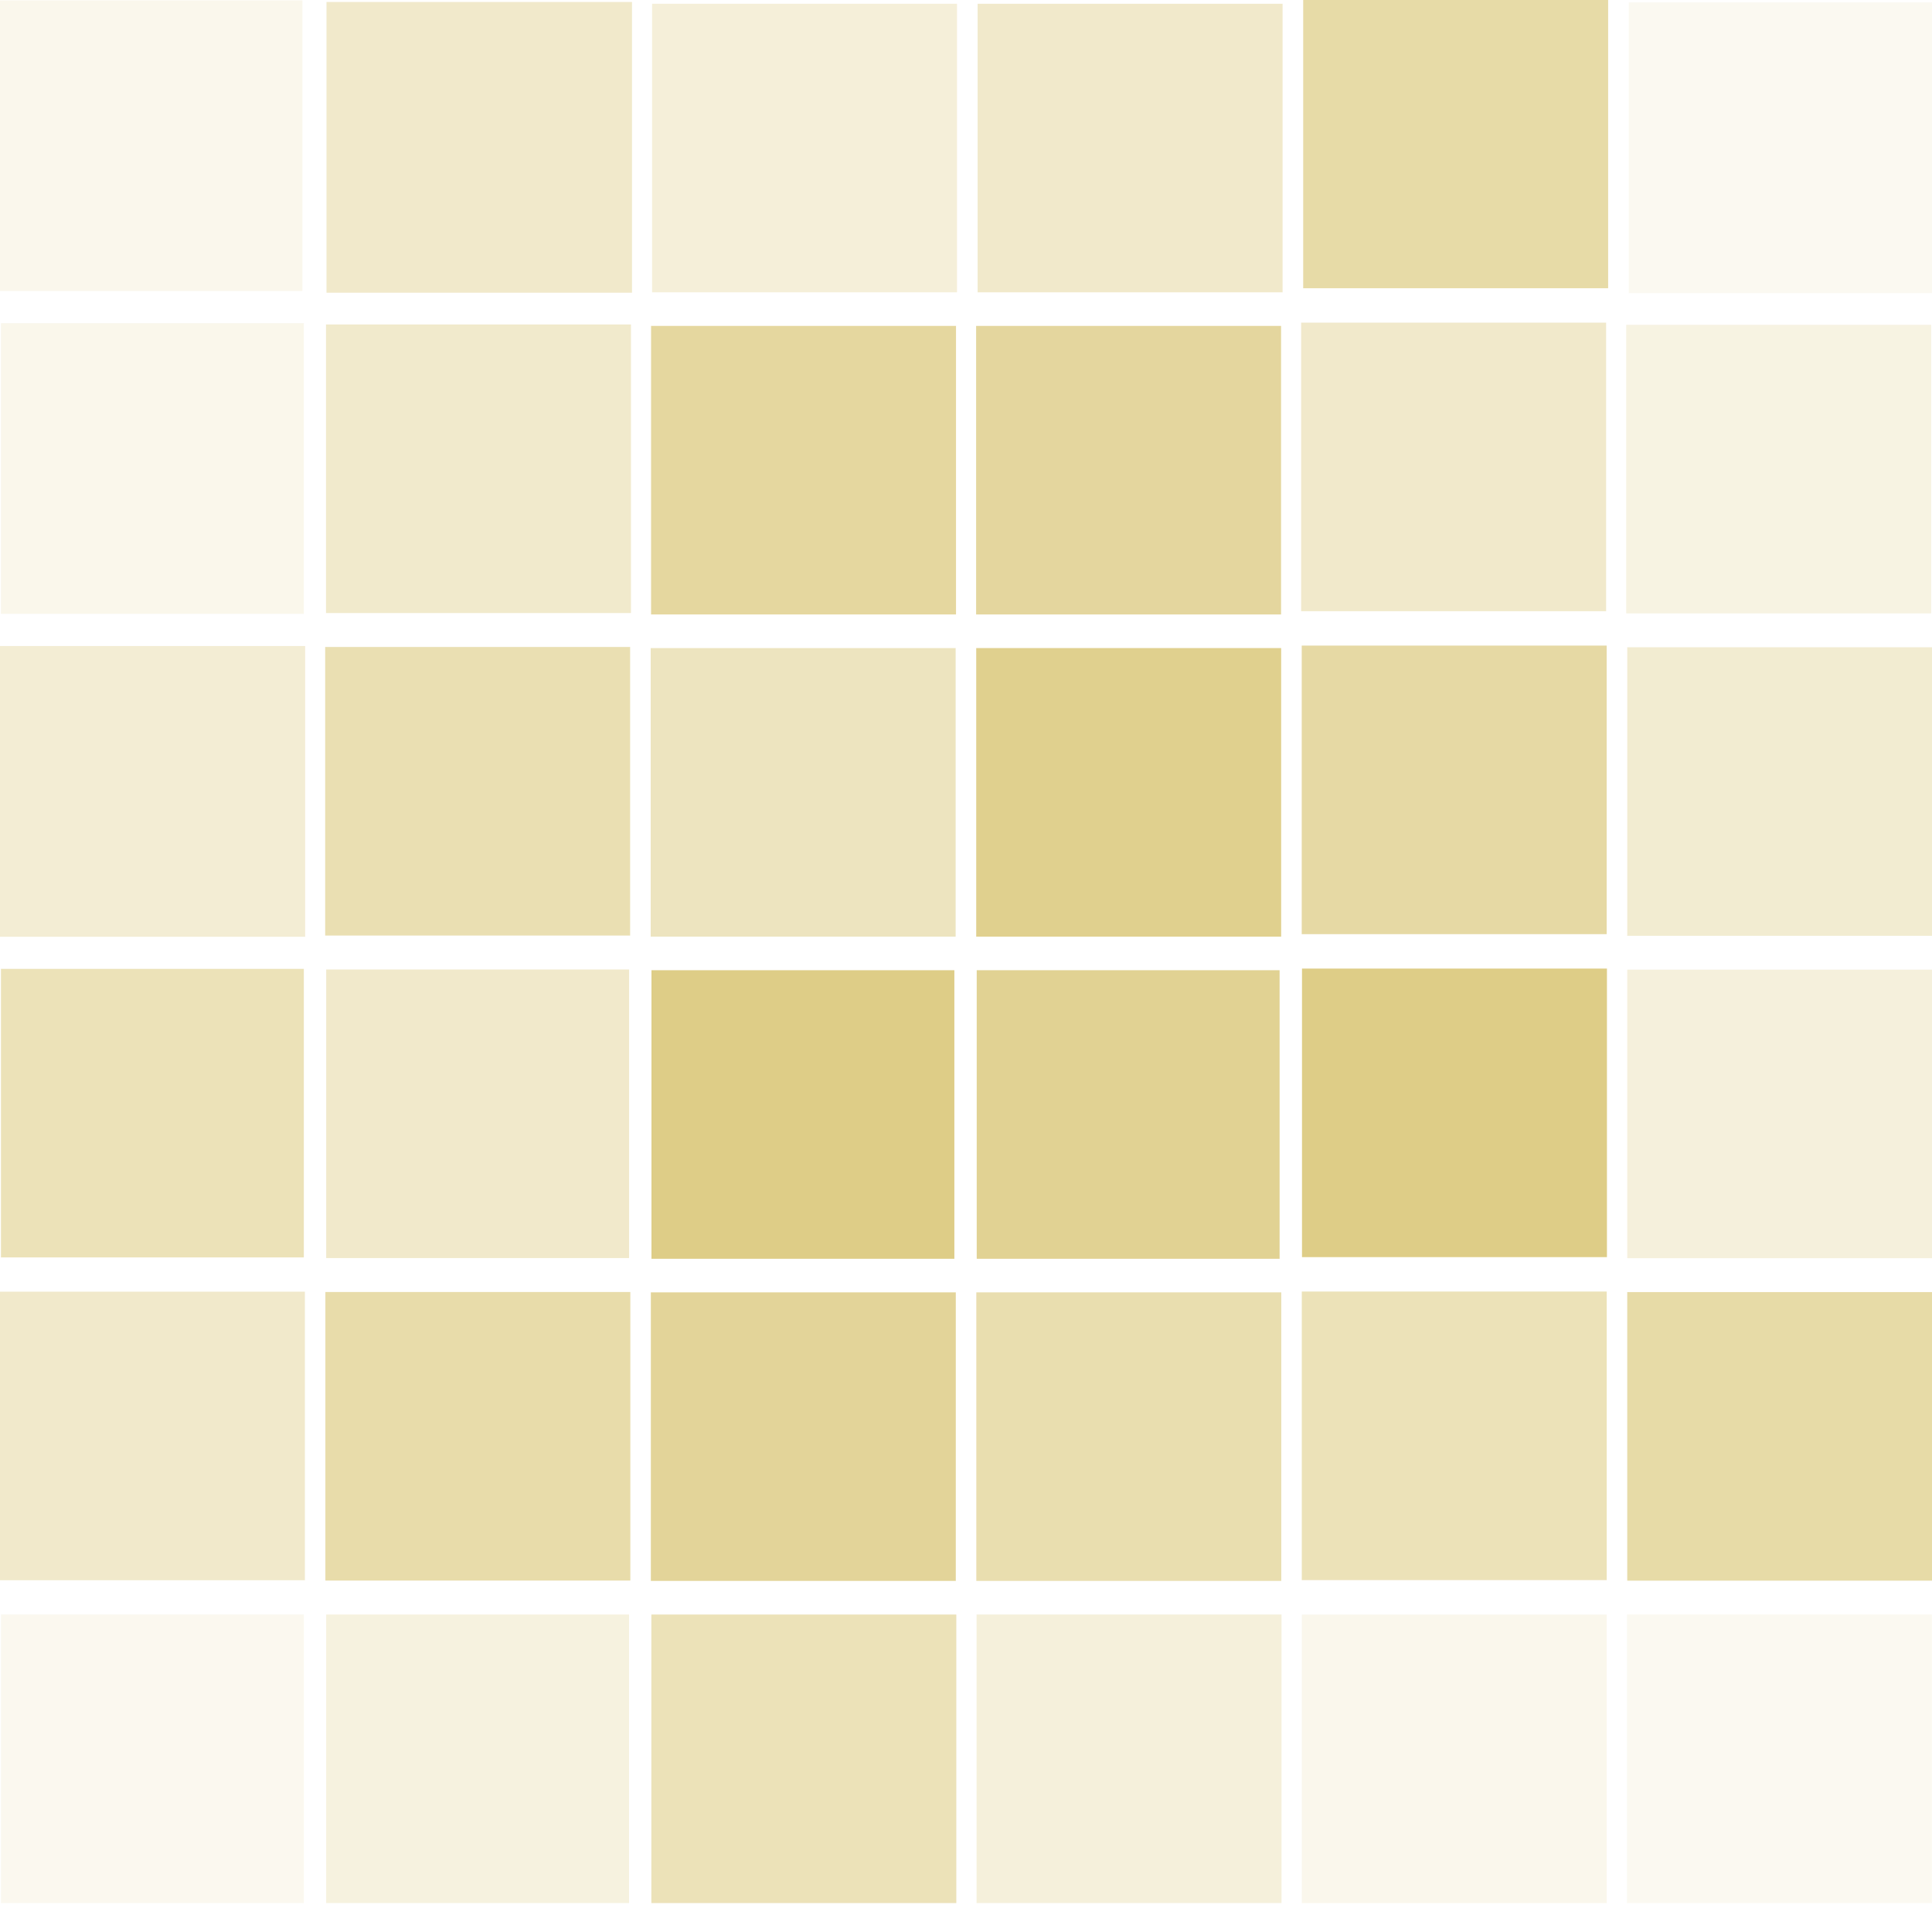
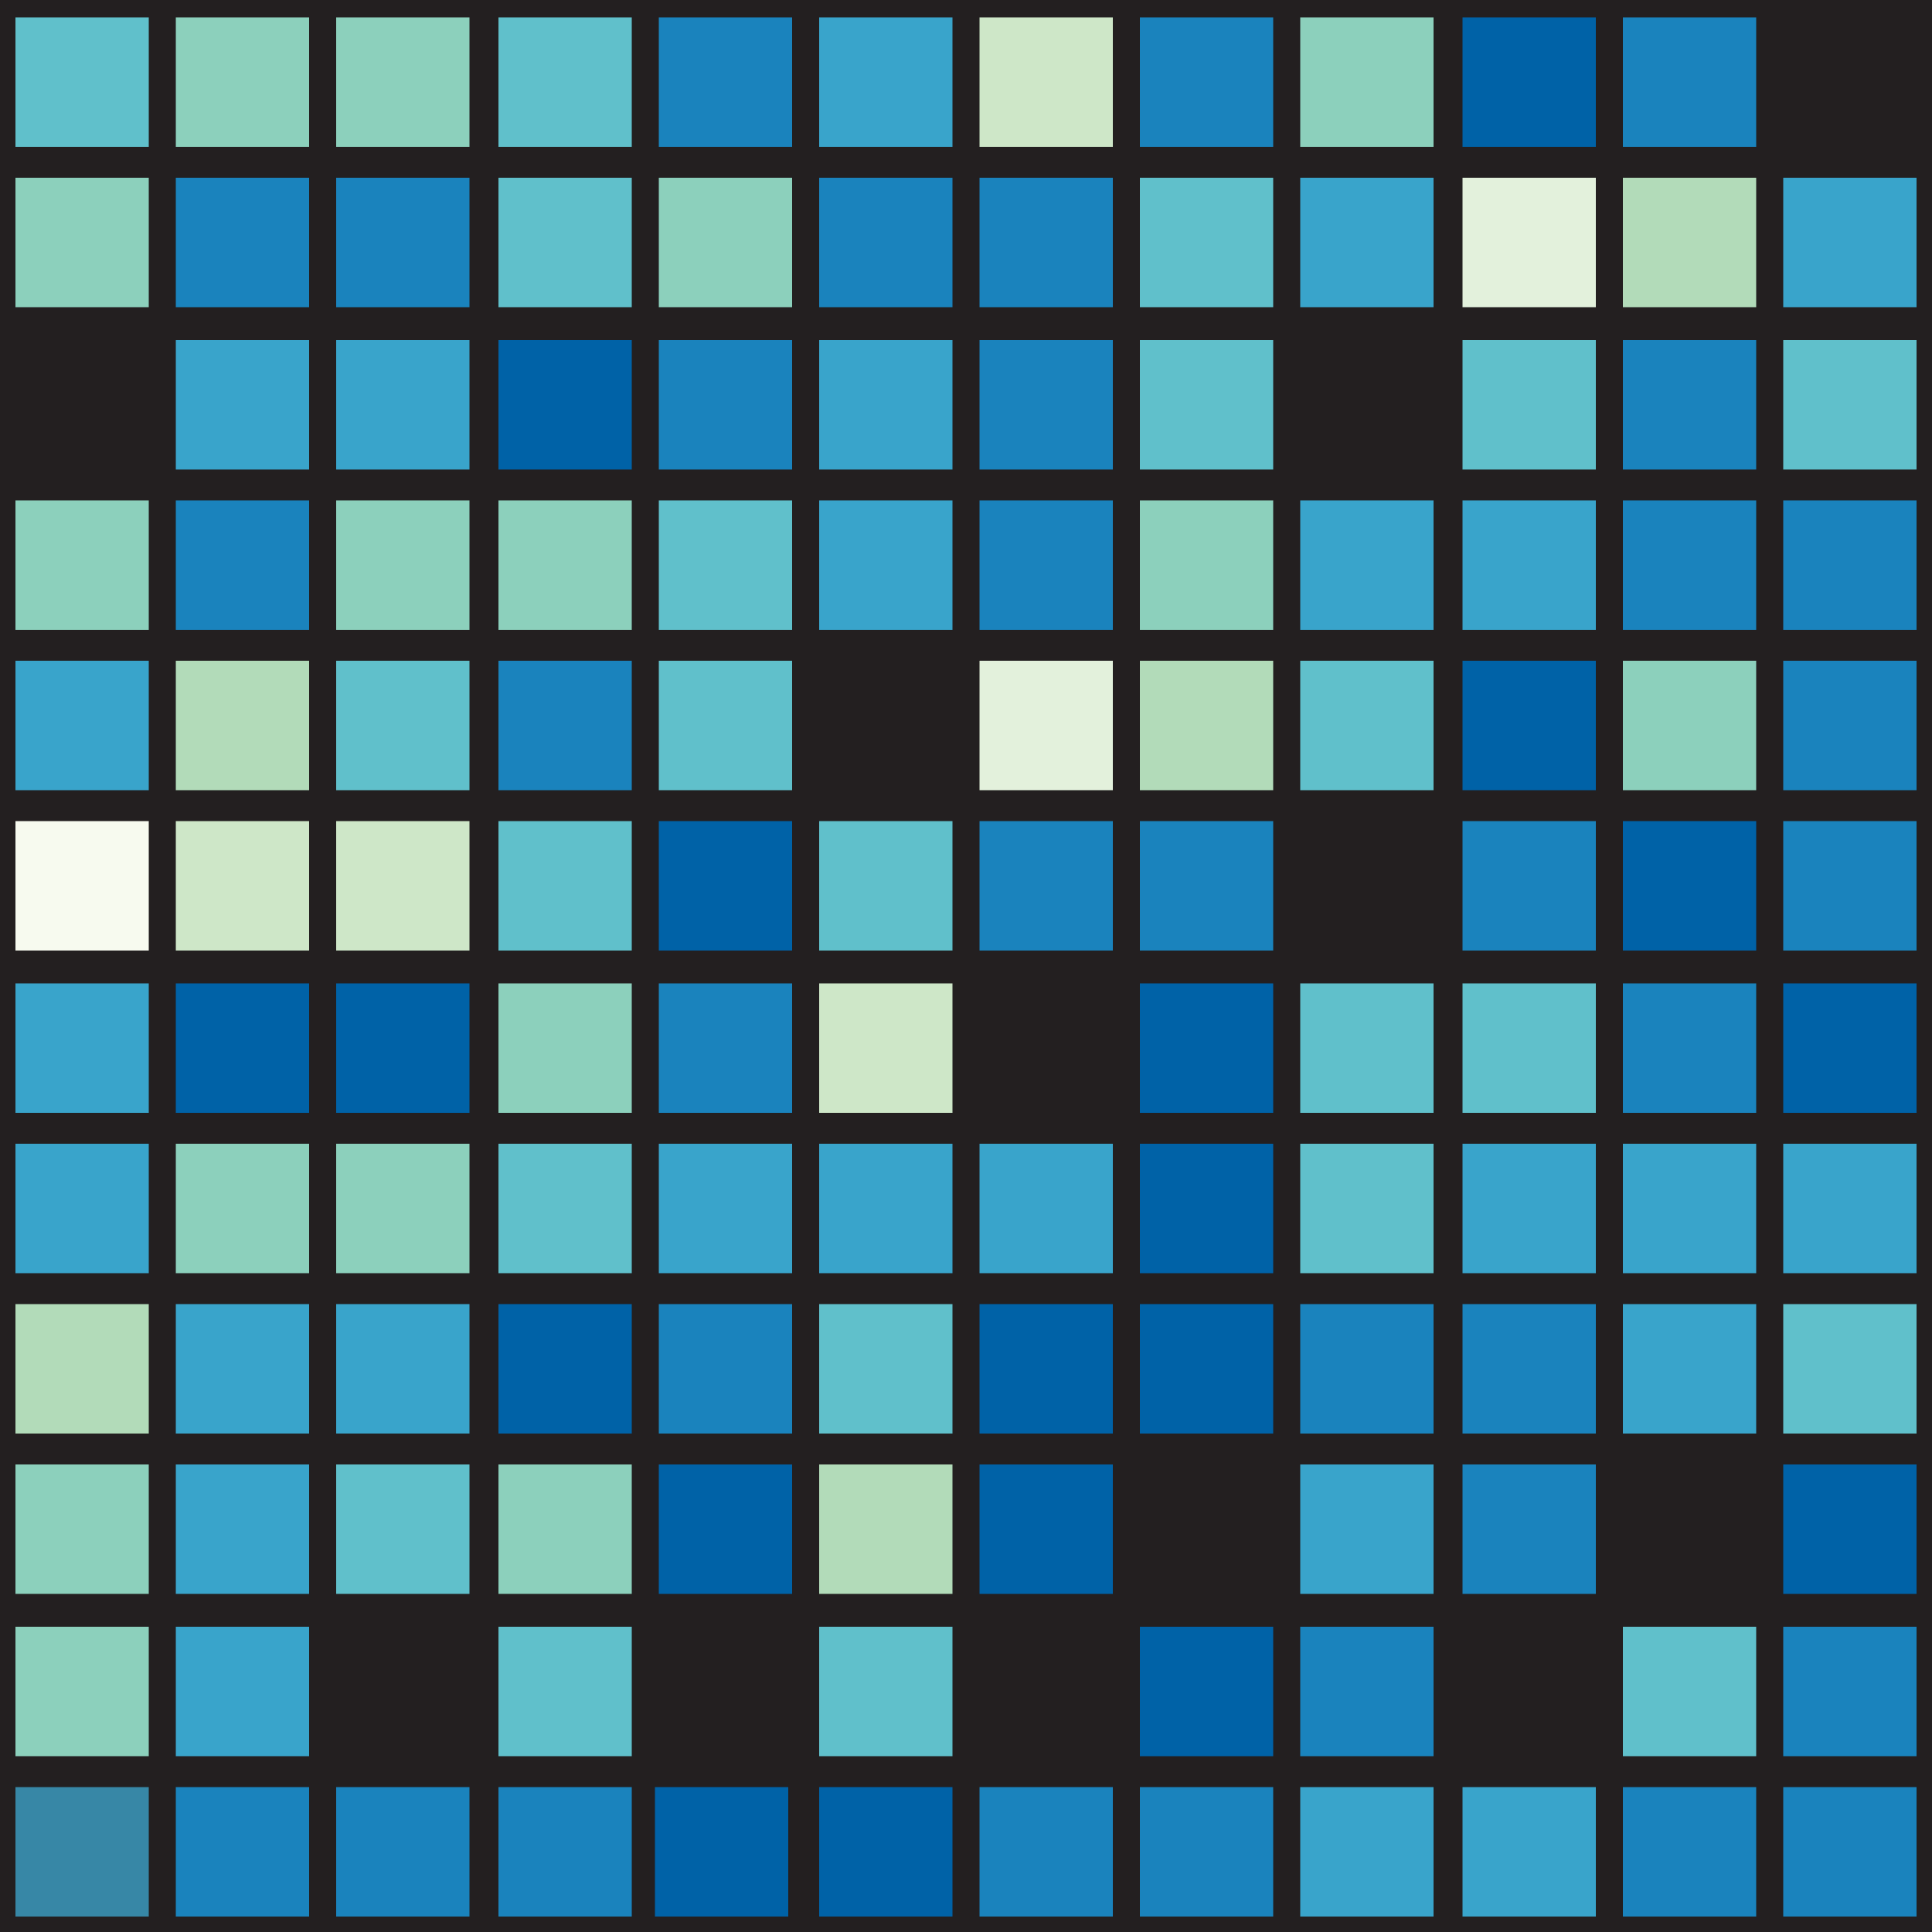
- <svg xmlns="http://www.w3.org/2000/svg" version="1.1" id="Layer_1" x="0px" y="0px" width="100px" height="100px" viewBox="0 0 100 100" style="enable-background:new 0 0 100 100;" xml:space="preserve">
-   <defs id="defs106" />
-   <rect x="-0.018" y="33.438" style="opacity:0.357;fill:#decd87;fill-opacity:1;stroke-width:0.707" width="15.812" height="15.049" id="rect69" />
-   <path style="opacity:0.429;fill:#decd87;fill-opacity:1;stroke-width:0.106" d="m 16.874,24.263 v -7.468 h 7.892 7.892 v 7.468 7.468 h -7.892 -7.892 z" id="path4883" />
-   <path style="opacity:0.794;fill:#decd87;fill-opacity:1;stroke-width:0.106" d="m 33.699,24.337 v -7.468 h 7.892 7.892 v 7.468 7.468 H 41.591 33.699 Z" id="path4885" />
-   <path style="opacity:0.81;fill:#decd87;fill-opacity:1;stroke-width:0.106" d="m 50.524,24.337 v -7.468 h 7.892 7.892 v 7.468 7.468 h -7.892 -7.892 z" id="path4887" />
-   <path style="opacity:0.437;fill:#decd87;fill-opacity:1;stroke-width:0.106" d="m 67.348,24.168 v -7.468 h 7.892 7.892 v 7.468 7.468 h -7.892 -7.892 z" id="path4889" />
-   <path style="opacity:0.246;fill:#decd87;fill-opacity:1;stroke-width:0.106" d="m 84.173,24.28 v -7.468 h 7.892 7.892 v 7.468 7.468 h -7.892 -7.892 z" id="path4891" />
-   <path style="opacity:0.382;fill:#decd87;fill-opacity:1;stroke-width:0.106" d="m 84.226,40.969 v -7.468 h 7.892 7.892 v 7.468 7.468 h -7.892 -7.892 z" id="path4893" />
-   <path style="opacity:0.754;fill:#decd87;fill-opacity:1;stroke-width:0.106" d="m 67.377,40.884 v -7.468 h 7.892 7.892 v 7.468 7.468 h -7.892 -7.892 z" id="path4895" />
-   <path style="opacity:0.944;fill:#decd87;fill-opacity:1;stroke-width:0.106" d="m 50.529,41.012 v -7.468 h 7.892 7.892 v 7.468 7.468 h -7.892 -7.892 z" id="path4897" />
-   <path style="opacity:0.532;fill:#decd87;fill-opacity:1;stroke-width:0.106" d="m 33.68,41.012 v -7.468 h 7.892 7.892 v 7.468 7.468 h -7.892 -7.892 z" id="path4899" />
-   <path style="opacity:0.643;fill:#decd87;fill-opacity:1;stroke-width:0.106" d="m 16.831,40.956 v -7.468 h 7.892 7.892 v 7.468 7.468 h -7.892 -7.892 z" id="path4901" />
-   <path style="opacity:0.587;fill:#decd87;fill-opacity:1;stroke-width:0.106" d="m 0.049,57.616 v -7.468 H 7.888 15.727 v 7.468 7.468 H 7.888 0.049 Z" id="path4905" />
-   <path style="opacity:0.437;fill:#decd87;fill-opacity:1;stroke-width:0.106" d="m 16.885,57.649 v -7.468 h 7.839 7.839 v 7.468 7.468 h -7.839 -7.839 z" id="path4907" />
-   <path style="opacity:1;fill:#decd87;fill-opacity:1;stroke-width:0.106" d="m 67.391,57.601 v -7.468 h 7.892 7.892 v 7.468 7.468 h -7.892 -7.892 z" id="path4913" />
-   <path style="opacity:0.294;fill:#decd87;fill-opacity:1;stroke-width:0.106" d="m 84.226,57.657 v -7.468 h 7.892 7.892 v 7.468 7.468 h -7.892 -7.892 z" id="path4915" />
-   <path style="opacity:0.73;fill:#decd87;fill-opacity:1;stroke-width:0.106" d="m 84.226,74.346 v -7.468 h 7.892 7.892 v 7.468 7.468 h -7.892 -7.892 z" id="path4917" />
-   <path style="opacity:0.587;fill:#decd87;fill-opacity:1;stroke-width:0.106" d="m 67.38,74.318 v -7.468 h 7.892 7.892 v 7.468 7.468 h -7.892 -7.892 z" id="path4919" />
-   <path style="opacity:0.667;fill:#decd87;fill-opacity:1;stroke-width:0.106" d="m 50.534,74.36 v -7.468 h 7.892 7.892 v 7.468 7.468 h -7.892 -7.892 z" id="path4921" />
-   <path style="opacity:0.849;fill:#decd87;fill-opacity:1;stroke-width:0.106" d="m 33.688,74.36 v -7.468 h 7.892 7.892 v 7.468 7.468 h -7.892 -7.892 z" id="path4923" />
-   <path style="opacity:0.706;fill:#decd87;fill-opacity:1;stroke-width:0.106" d="m 16.842,74.342 v -7.468 h 7.892 7.892 v 7.468 7.468 h -7.892 -7.892 z" id="path4925" />
-   <path style="opacity:0.437;fill:#decd87;fill-opacity:1;stroke-width:0.106" d="M -0.004,74.325 V 66.857 H 7.888 15.78 v 7.468 7.468 H 7.888 -0.004 Z" id="path4927" />
-   <path style="opacity:0.135;fill:#decd87;fill-opacity:1;stroke-width:0.106" d="M 0.049,91.035 V 83.566 H 7.888 15.727 v 7.468 7.468 H 7.888 0.049 Z" id="path4929" />
-   <path style="opacity:0.262;fill:#decd87;fill-opacity:1;stroke-width:0.106" d="M 16.882,91.035 V 83.566 h 7.839 7.839 v 7.468 7.468 h -7.839 -7.839 z" id="path4931" />
-   <path style="opacity:0.587;fill:#decd87;fill-opacity:1;stroke-width:0.106" d="m 33.714,91.035 v -7.468 h 7.892 7.892 v 7.468 7.468 h -7.892 -7.892 z" id="path4933" />
-   <path style="opacity:0.302;fill:#decd87;fill-opacity:1;stroke-width:0.106" d="M 50.547,91.035 V 83.566 h 7.892 7.892 v 7.468 7.468 h -7.892 -7.892 z" id="path4935" />
-   <path style="opacity:0.159;fill:#decd87;fill-opacity:1;stroke-width:0.106" d="m 67.38,91.035 v -7.468 h 7.892 7.892 v 7.468 7.468 h -7.892 -7.892 z" id="path4937" />
-   <path style="opacity:0.119;fill:#decd87;fill-opacity:1;stroke-width:0.106" d="m 84.212,91.035 v -7.468 h 7.892 7.892 v 7.468 7.468 h -7.892 -7.892 z" id="path4939" />
-   <path style="opacity:0.897;fill:#decd87;fill-opacity:1;stroke-width:0.106" d="m 50.555,57.686 v -7.468 h 7.839 7.839 v 7.468 7.468 h -7.839 -7.839 z" id="path4941" />
-   <path style="opacity:1;fill:#decd87;fill-opacity:1;stroke-width:0.106" d="m 33.72,57.686 v -7.468 h 7.839 7.839 v 7.468 7.468 h -7.839 -7.839 z" id="path4943" />
-   <path style="opacity:0.167;fill:#decd87;fill-opacity:1;stroke-width:0.106" d="M 0.049,24.25 V 16.729 H 7.888 15.727 v 7.521 7.521 H 7.888 0.049 Z" id="path4976" />
-   <rect x="16.9" y="0.102" style="opacity:0.437;fill:#decd87;fill-opacity:1;stroke-width:0.707" width="15.812" height="15.049" id="rect69-5-7-3" />
-   <rect x="84.304" y="0.123" style="opacity:0.119;fill:#decd87;fill-opacity:1;stroke-width:0.707" width="15.812" height="15.049" id="rect69-5-2-2-6" />
-   <path style="opacity:0.317;fill:#decd87;fill-opacity:1;stroke-width:0.106" d="M 33.751,7.663 V 0.195 h 7.892 7.892 V 7.663 15.131 h -7.892 -7.892 z" id="path4885-1" />
-   <path style="opacity:0.437;fill:#decd87;fill-opacity:1;stroke-width:0.106" d="M 50.602,7.663 V 0.195 h 7.892 7.892 V 7.663 15.131 H 58.494 50.602 Z" id="path4887-2" />
-   <path style="opacity:0.73;fill:#decd87;fill-opacity:1;stroke-width:0.106" d="m 67.453,7.451 v -7.468 h 7.892 7.892 v 7.468 7.468 h -7.892 -7.892 z" id="path4889-9" />
-   <path style="opacity:0.159;fill:#decd87;fill-opacity:1;stroke-width:0.106" d="M -0.026,7.54 V 0.019 H 7.813 15.652 v 7.521 7.521 H 7.813 -0.026 Z" id="path4976-3" />
+ <svg xmlns="http://www.w3.org/2000/svg" version="1.1" id="Layer_1" x="0px" y="0px" width="100px" height="100px" viewBox="0 0 100 100" enable-background="new 0 0 100 100" xml:space="preserve">
+   <g>
+     <rect x="-0.2" y="-0.2" fill="#231F20" width="100.4" height="100.4" />
+     <rect x="50.7" y="0.9" fill="#CEE7C8" width="6.9" height="6.7" />
+     <rect x="50.7" y="9.2" fill="#1A83BD" width="6.9" height="6.7" />
+     <rect x="50.7" y="17.6" fill="#1A83BD" width="6.9" height="6.7" />
+     <rect x="50.7" y="25.9" fill="#1A83BD" width="6.9" height="6.7" />
+     <rect x="50.7" y="59.2" fill="#39A4CB" width="6.9" height="6.7" />
+     <rect x="50.7" y="67.5" fill="#0062A7" width="6.9" height="6.7" />
+     <rect x="50.7" y="75.8" fill="#0062A7" width="6.9" height="6.7" />
+     <rect x="50.7" y="92.5" fill="#1A83BD" width="6.9" height="6.7" />
+     <rect x="50.7" y="34.2" fill="#E3F1DC" width="6.9" height="6.7" />
+     <rect x="50.7" y="42.5" fill="#1A83BD" width="6.9" height="6.7" />
+     <rect x="0.8" y="0.9" fill="#60C0CB" width="6.9" height="6.7" />
+     <rect x="0.8" y="9.2" fill="#8CD0BC" width="6.9" height="6.7" />
+     <rect x="0.8" y="25.9" fill="#8CD0BC" width="6.9" height="6.7" />
+     <rect x="0.8" y="59.2" fill="#39A4CB" width="6.9" height="6.7" />
+     <rect x="0.8" y="67.5" fill="#B2DBB9" width="6.9" height="6.7" />
+     <rect x="0.8" y="75.8" fill="#8CD0BC" width="6.9" height="6.7" />
+     <rect x="0.8" y="84.2" fill="#8CD0BC" width="6.9" height="6.7" />
+     <rect x="0.8" y="92.5" fill="#3787A6" width="6.9" height="6.7" />
+     <rect x="0.8" y="34.2" fill="#39A4CB" width="6.9" height="6.7" />
+     <rect x="0.8" y="42.5" fill="#F7FAEF" width="6.9" height="6.7" />
+     <rect x="0.8" y="50.9" fill="#39A4CB" width="6.9" height="6.7" />
+     <rect x="9.1" y="0.9" fill="#8CD0BC" width="6.9" height="6.7" />
+     <rect x="9.1" y="9.2" fill="#1A83BD" width="6.9" height="6.7" />
+     <rect x="9.1" y="17.6" fill="#39A4CB" width="6.9" height="6.7" />
+     <rect x="9.1" y="25.9" fill="#1A83BD" width="6.9" height="6.7" />
+     <rect x="9.1" y="59.2" fill="#8CD0BC" width="6.9" height="6.7" />
+     <rect x="9.1" y="67.5" fill="#39A4CB" width="6.9" height="6.7" />
+     <rect x="9.1" y="75.8" fill="#39A4CB" width="6.9" height="6.7" />
+     <rect x="9.1" y="84.2" fill="#39A4CB" width="6.9" height="6.7" />
+     <rect x="9.1" y="92.5" fill="#1A83BD" width="6.9" height="6.7" />
+     <rect x="9.1" y="34.2" fill="#B2DBB9" width="6.9" height="6.7" />
+     <rect x="9.1" y="42.5" fill="#CEE7C8" width="6.9" height="6.7" />
+     <rect x="9.1" y="50.9" fill="#0062A7" width="6.9" height="6.7" />
+     <rect x="17.4" y="0.9" fill="#8CD0BC" width="6.9" height="6.7" />
+     <rect x="17.4" y="9.2" fill="#1A83BD" width="6.9" height="6.7" />
+     <rect x="17.4" y="17.6" fill="#39A4CB" width="6.9" height="6.7" />
+     <rect x="17.4" y="25.9" fill="#8CD0BC" width="6.9" height="6.7" />
+     <rect x="17.4" y="59.2" fill="#8CD0BC" width="6.9" height="6.7" />
+     <rect x="17.4" y="67.5" fill="#39A4CB" width="6.9" height="6.7" />
+     <rect x="17.4" y="75.8" fill="#60C0CB" width="6.9" height="6.7" />
+     <rect x="17.4" y="92.5" fill="#1A83BD" width="6.9" height="6.7" />
+     <rect x="17.4" y="34.2" fill="#60C0CB" width="6.9" height="6.7" />
+     <rect x="17.4" y="42.5" fill="#CEE7C8" width="6.9" height="6.7" />
+     <rect x="17.4" y="50.9" fill="#0062A7" width="6.9" height="6.7" />
+     <rect x="25.8" y="0.9" fill="#60C0CB" width="6.9" height="6.7" />
+     <rect x="25.8" y="9.2" fill="#60C0CB" width="6.9" height="6.7" />
+     <rect x="25.8" y="17.6" fill="#0062A7" width="6.9" height="6.7" />
+     <rect x="25.8" y="25.9" fill="#8CD0BC" width="6.9" height="6.7" />
+     <rect x="25.8" y="59.2" fill="#60C0CB" width="6.9" height="6.7" />
+     <rect x="25.8" y="67.5" fill="#0062A7" width="6.9" height="6.7" />
+     <rect x="25.8" y="75.8" fill="#8CD0BC" width="6.9" height="6.7" />
+     <rect x="25.8" y="84.2" fill="#60C0CB" width="6.9" height="6.7" />
+     <rect x="25.8" y="92.5" fill="#1A83BD" width="6.9" height="6.7" />
+     <rect x="25.8" y="34.2" fill="#1A83BD" width="6.9" height="6.7" />
+     <rect x="25.8" y="42.5" fill="#60C0CB" width="6.9" height="6.7" />
+     <rect x="25.8" y="50.9" fill="#8CD0BC" width="6.9" height="6.7" />
+     <rect x="34.1" y="0.9" fill="#1A83BD" width="6.9" height="6.7" />
+     <rect x="34.1" y="9.2" fill="#8CD0BC" width="6.9" height="6.7" />
+     <rect x="34.1" y="17.6" fill="#1A83BD" width="6.9" height="6.7" />
+     <rect x="34.1" y="25.9" fill="#60C0CB" width="6.9" height="6.7" />
+     <rect x="34.1" y="59.2" fill="#39A4CB" width="6.9" height="6.7" />
+     <rect x="34.1" y="67.5" fill="#1A83BD" width="6.9" height="6.7" />
+     <rect x="34.1" y="75.8" fill="#0062A7" width="6.9" height="6.7" />
+     <rect x="34.1" y="34.2" fill="#60C0CB" width="6.9" height="6.7" />
+     <rect x="34.1" y="42.5" fill="#0062A7" width="6.9" height="6.7" />
+     <rect x="34.1" y="50.9" fill="#1A83BD" width="6.9" height="6.7" />
+     <rect x="42.4" y="0.9" fill="#39A4CB" width="6.9" height="6.7" />
+     <rect x="42.4" y="9.2" fill="#1A83BD" width="6.9" height="6.7" />
+     <rect x="42.4" y="17.6" fill="#39A4CB" width="6.9" height="6.7" />
+     <rect x="42.4" y="25.9" fill="#39A4CB" width="6.9" height="6.7" />
+     <rect x="42.4" y="59.2" fill="#39A4CB" width="6.9" height="6.7" />
+     <rect x="42.4" y="67.5" fill="#60C0CB" width="6.9" height="6.7" />
+     <rect x="42.4" y="75.8" fill="#B2DBB9" width="6.9" height="6.7" />
+     <rect x="42.4" y="84.2" fill="#60C0CB" width="6.9" height="6.7" />
+     <rect x="42.4" y="92.5" fill="#0062A7" width="6.9" height="6.7" />
+     <rect x="33.9" y="92.5" fill="#0062A7" width="6.9" height="6.7" />
+     <rect x="42.4" y="42.5" fill="#60C0CB" width="6.9" height="6.7" />
+     <rect x="42.4" y="50.9" fill="#CEE7C8" width="6.9" height="6.7" />
+     <rect x="59" y="0.9" fill="#1A83BD" width="6.9" height="6.7" />
+     <rect x="59" y="9.2" fill="#60C0CB" width="6.9" height="6.7" />
+     <rect x="59" y="17.6" fill="#60C0CB" width="6.9" height="6.7" />
+     <rect x="59" y="25.9" fill="#8CD0BC" width="6.9" height="6.7" />
+     <rect x="59" y="59.2" fill="#0062A7" width="6.9" height="6.7" />
+     <rect x="59" y="67.5" fill="#0062A7" width="6.9" height="6.7" />
+     <rect x="59" y="84.2" fill="#0062A7" width="6.9" height="6.7" />
+     <rect x="59" y="92.5" fill="#1A83BD" width="6.9" height="6.7" />
+     <rect x="59" y="34.2" fill="#B2DBB9" width="6.9" height="6.7" />
+     <rect x="59" y="42.5" fill="#1A83BD" width="6.9" height="6.7" />
+     <rect x="59" y="50.9" fill="#0062A7" width="6.9" height="6.7" />
+     <rect x="67.3" y="0.9" fill="#8CD0BC" width="6.9" height="6.7" />
+     <rect x="67.3" y="9.2" fill="#39A4CB" width="6.9" height="6.7" />
+     <rect x="67.3" y="25.9" fill="#39A4CB" width="6.9" height="6.7" />
+     <rect x="67.3" y="59.2" fill="#60C0CB" width="6.9" height="6.7" />
+     <rect x="67.3" y="67.5" fill="#1A83BD" width="6.9" height="6.7" />
+     <rect x="67.3" y="75.8" fill="#39A4CB" width="6.9" height="6.7" />
+     <rect x="67.3" y="84.2" fill="#1A83BD" width="6.9" height="6.7" />
+     <rect x="67.3" y="92.5" fill="#39A4CB" width="6.9" height="6.7" />
+     <rect x="67.3" y="34.2" fill="#60C0CB" width="6.9" height="6.7" />
+     <rect x="67.3" y="50.9" fill="#60C0CB" width="6.9" height="6.7" />
+     <rect x="75.7" y="0.9" fill="#0062A7" width="6.9" height="6.7" />
+     <rect x="75.7" y="9.2" fill="#E3F1DC" width="6.9" height="6.7" />
+     <rect x="75.7" y="17.6" fill="#60C0CB" width="6.9" height="6.7" />
+     <rect x="75.7" y="25.9" fill="#39A4CB" width="6.9" height="6.7" />
+     <rect x="75.7" y="59.2" fill="#39A4CB" width="6.9" height="6.7" />
+     <rect x="75.7" y="67.5" fill="#1A83BD" width="6.9" height="6.7" />
+     <rect x="75.7" y="75.8" fill="#1A83BD" width="6.9" height="6.7" />
+     <rect x="75.7" y="92.5" fill="#39A4CB" width="6.9" height="6.7" />
+     <rect x="75.7" y="34.2" fill="#0062A7" width="6.9" height="6.7" />
+     <rect x="75.7" y="42.5" fill="#1A83BD" width="6.9" height="6.7" />
+     <rect x="75.7" y="50.9" fill="#60C0CB" width="6.9" height="6.7" />
+     <rect x="84" y="0.9" fill="#1A83BD" width="6.9" height="6.7" />
+     <rect x="84" y="9.2" fill="#B2DBB9" width="6.9" height="6.7" />
+     <rect x="84" y="17.6" fill="#1A83BD" width="6.9" height="6.7" />
+     <rect x="84" y="25.9" fill="#1A83BD" width="6.9" height="6.7" />
+     <rect x="84" y="59.2" fill="#39A4CB" width="6.9" height="6.7" />
+     <rect x="84" y="67.5" fill="#39A4CB" width="6.9" height="6.7" />
+     <rect x="84" y="84.2" fill="#60C0CB" width="6.9" height="6.7" />
+     <rect x="84" y="92.5" fill="#1A83BD" width="6.9" height="6.7" />
+     <rect x="84" y="34.2" fill="#8CD0BC" width="6.9" height="6.7" />
+     <rect x="84" y="42.5" fill="#0062A7" width="6.9" height="6.7" />
+     <rect x="84" y="50.9" fill="#1A83BD" width="6.9" height="6.7" />
+     <rect x="92.3" y="9.2" fill="#39A4CB" width="6.9" height="6.7" />
+     <rect x="92.3" y="17.6" fill="#60C0CB" width="6.9" height="6.7" />
+     <rect x="92.3" y="25.9" fill="#1A83BD" width="6.9" height="6.7" />
+     <rect x="92.3" y="59.2" fill="#39A4CB" width="6.9" height="6.7" />
+     <rect x="92.3" y="67.5" fill="#60C0CB" width="6.9" height="6.7" />
+     <rect x="92.3" y="75.8" fill="#0062A7" width="6.9" height="6.7" />
+     <rect x="92.3" y="84.2" fill="#1A83BD" width="6.9" height="6.7" />
+     <rect x="92.3" y="92.5" fill="#1A83BD" width="6.9" height="6.7" />
+     <rect x="92.3" y="34.2" fill="#1A83BD" width="6.9" height="6.7" />
+     <rect x="92.3" y="42.5" fill="#1A83BD" width="6.9" height="6.7" />
+     <rect x="92.3" y="50.9" fill="#0062A7" width="6.9" height="6.7" />
+   </g>
</svg>
